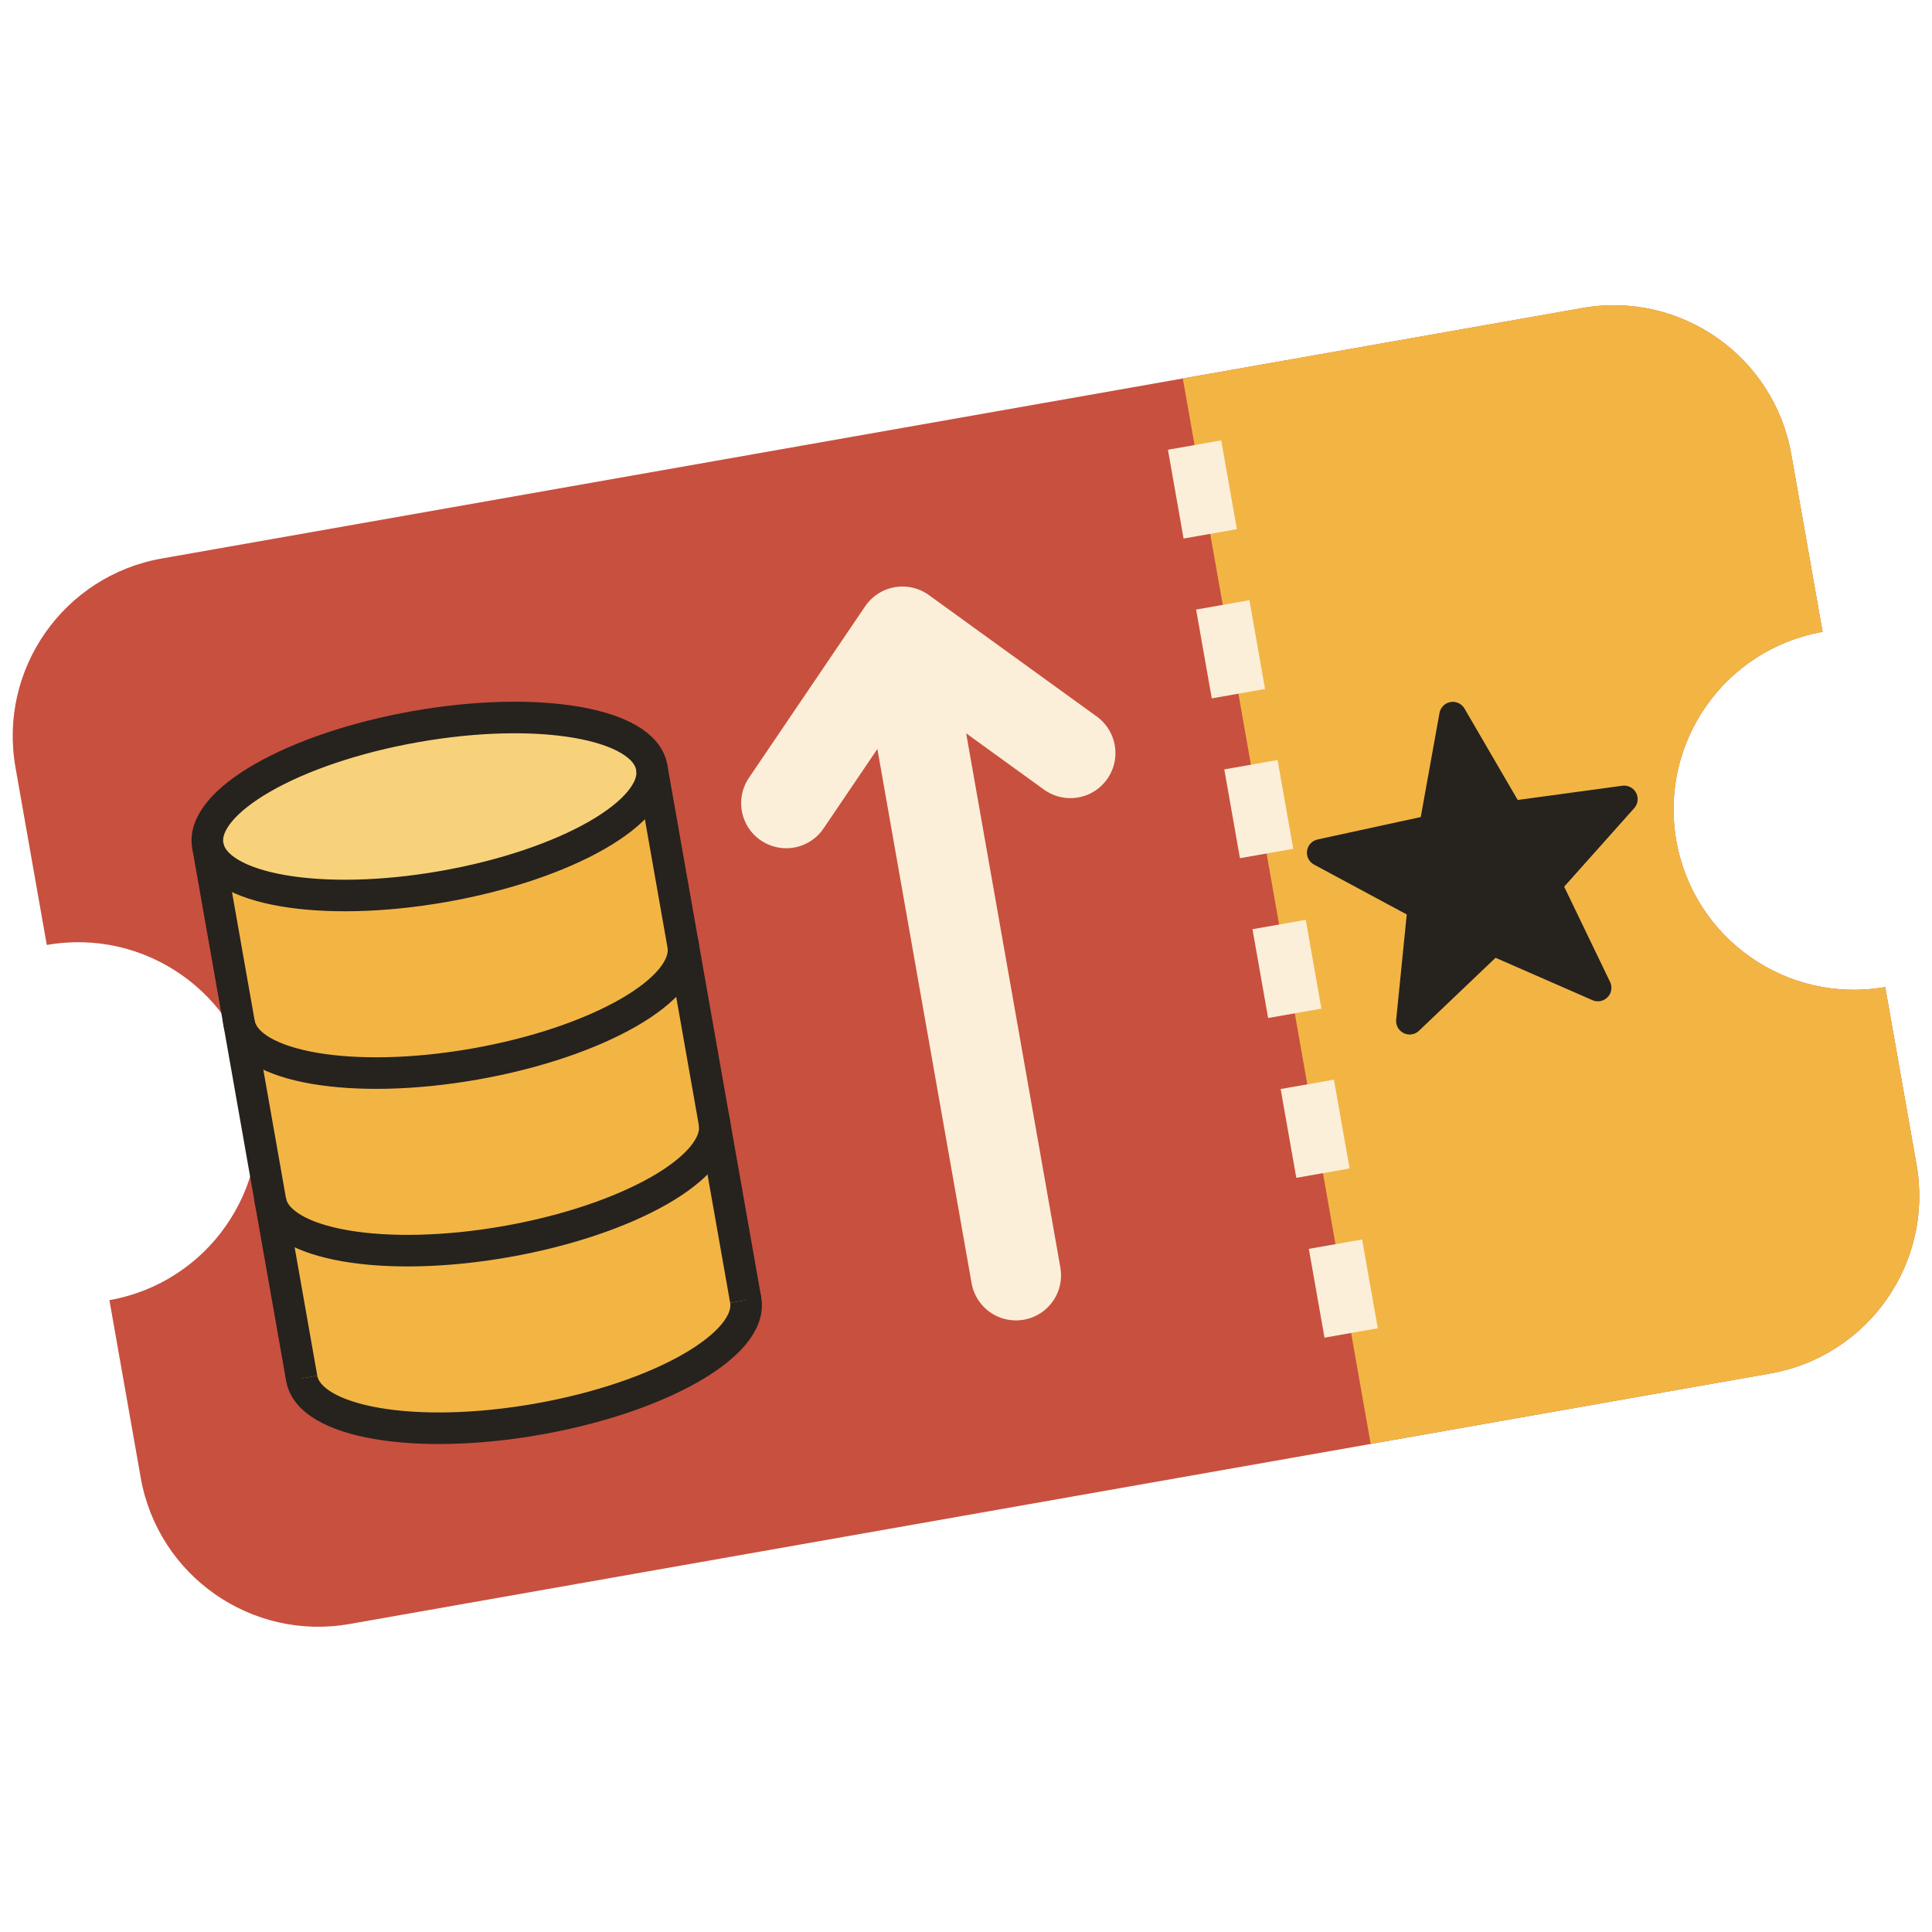
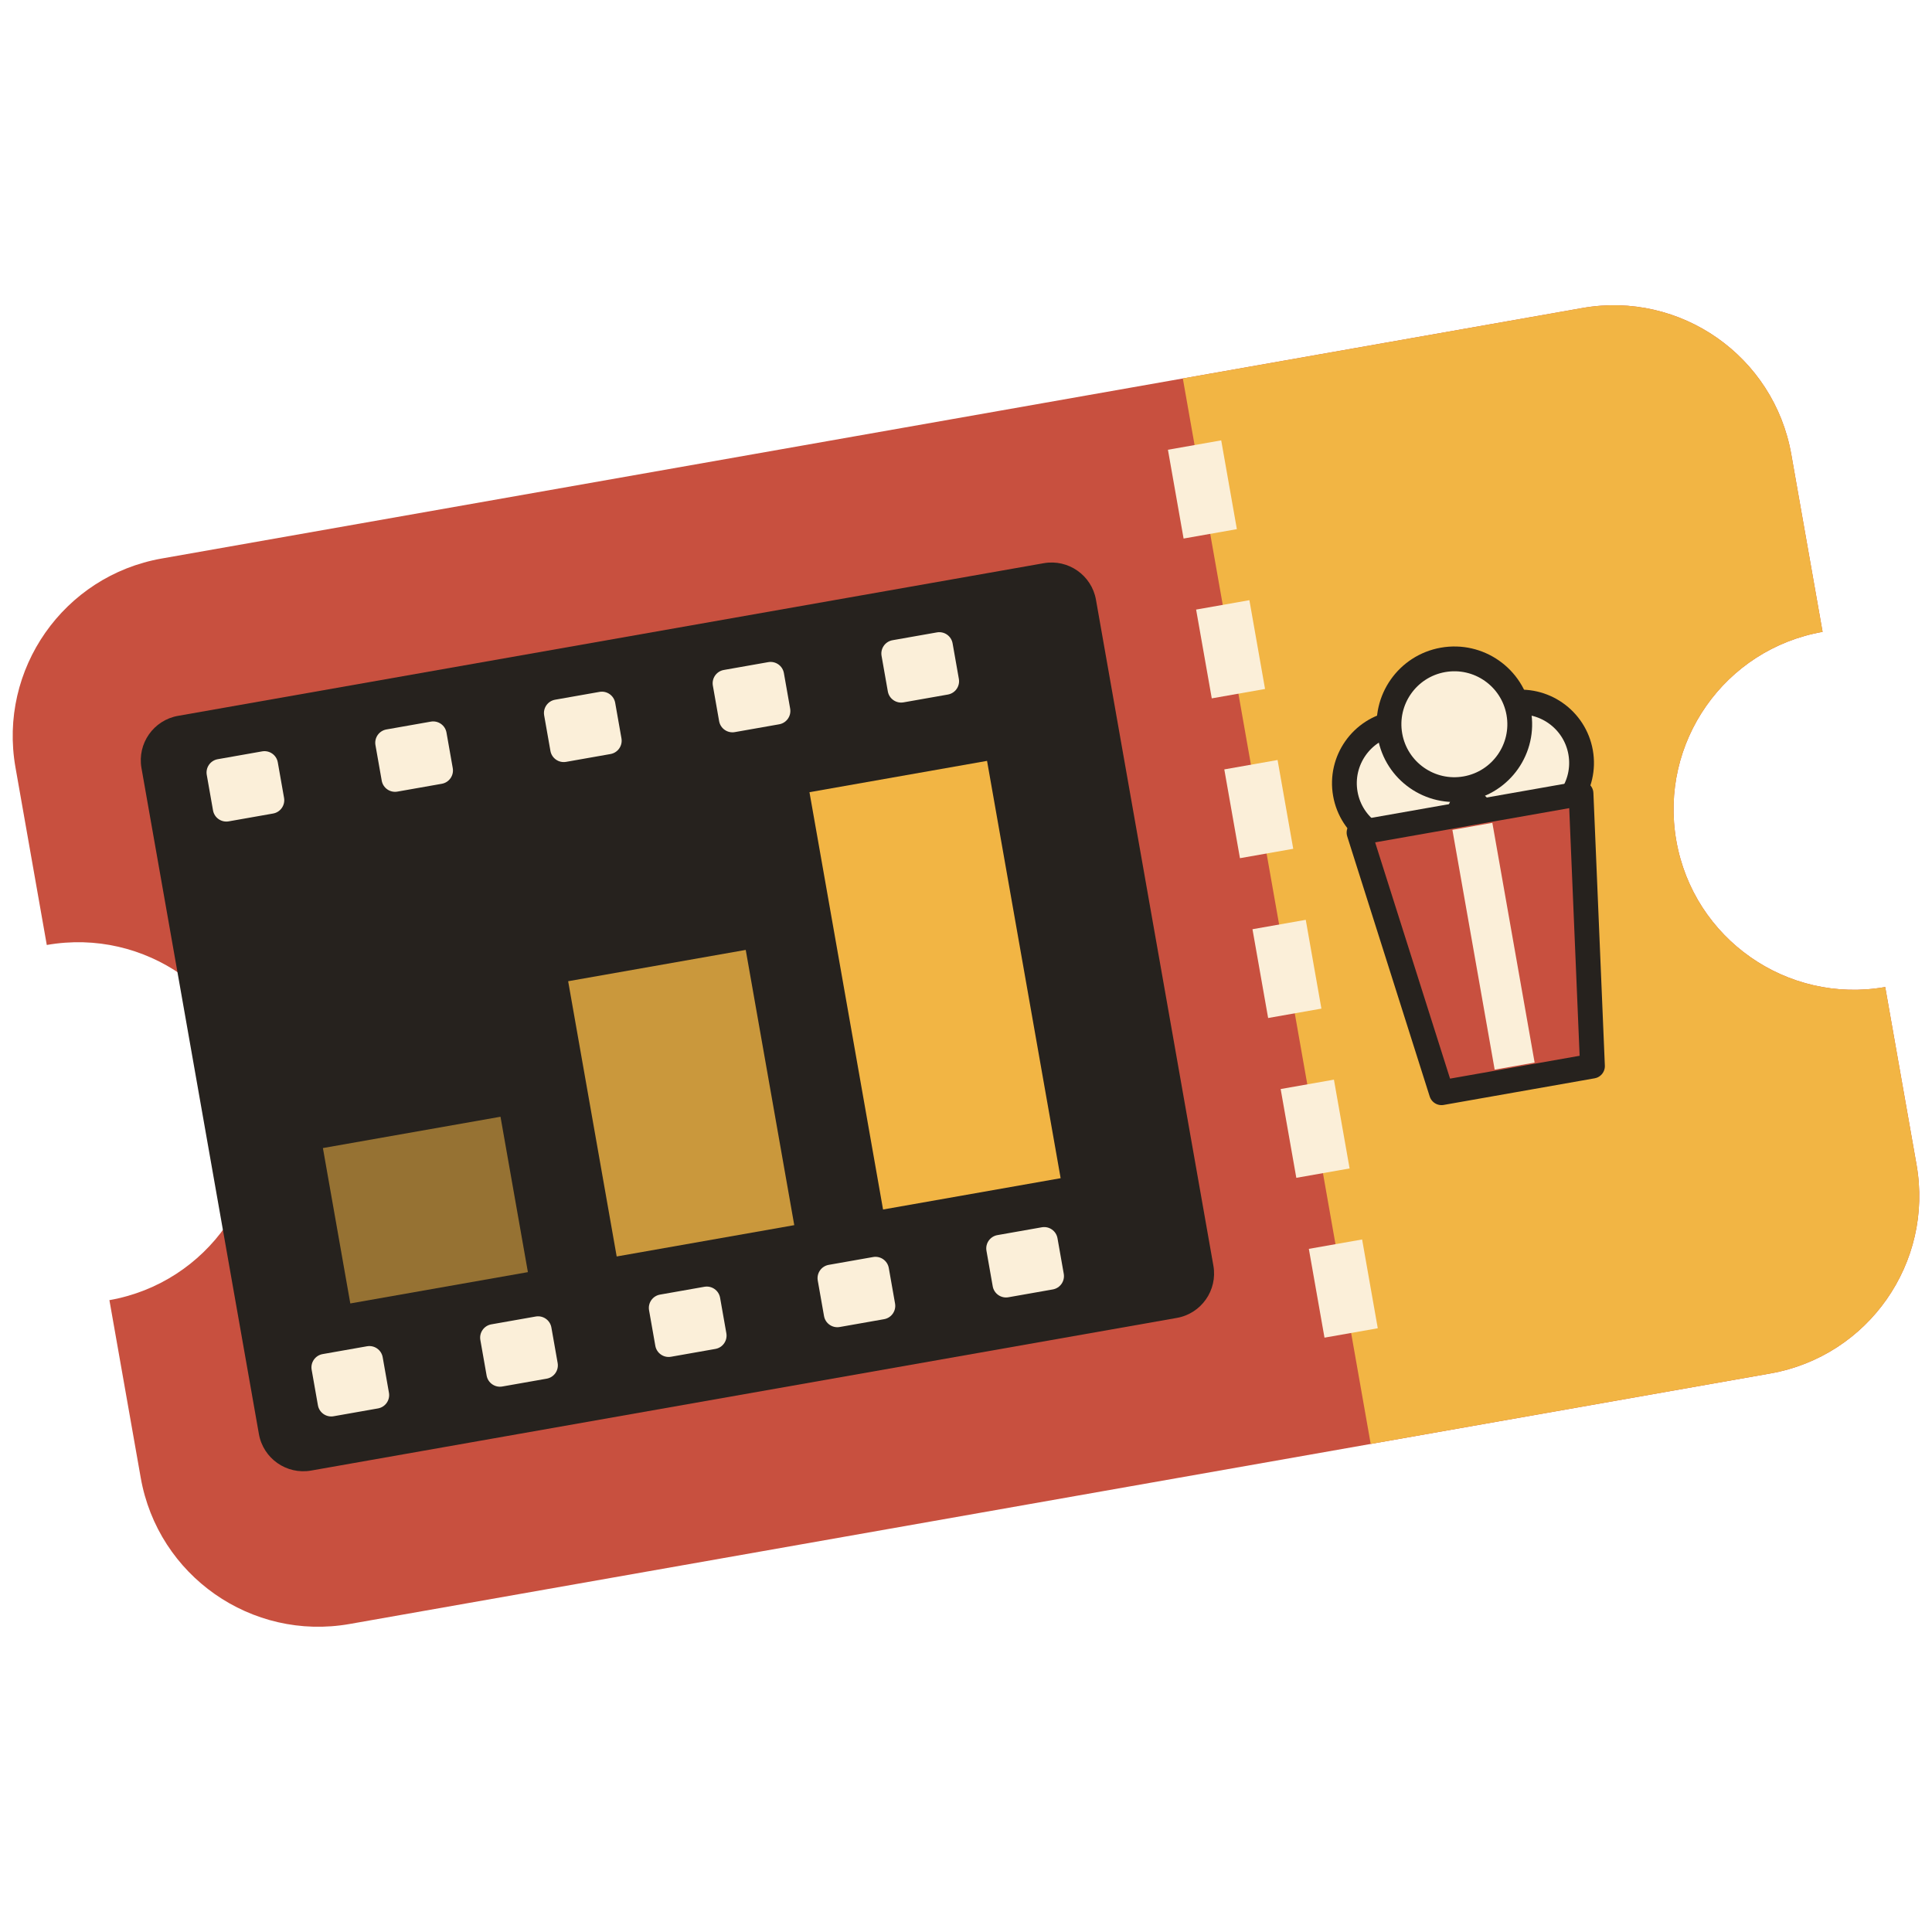
<svg xmlns="http://www.w3.org/2000/svg" viewBox="0 0 48 48" fill="none">
  <defs>
    <path id="pc-ticket" d="M8 12 H40 A4 4 0 0 1 44 16 V20 A4 4 0 0 0 44 28 V32 A4 4 0 0 1 40 36 H8 A4 4 0 0 1 4 32 V28 A4 4 0 0 0 4 20 V16 A4 4 0 0 1 8 12 Z" />
    <clipPath id="pc-clip">
      <use href="#pc-ticket" />
    </clipPath>
  </defs>
  <g transform="translate(24 24) rotate(-10) scale(1.12) translate(-24 -24)">
    <use href="#pc-ticket" fill="#C8503F" />
    <rect x="31" y="12" width="13" height="24" fill="#F2B544" clip-path="url(#pc-clip)" />
    <line x1="31" y1="13.5" x2="31" y2="34.5" stroke="#FBEFD9" stroke-width="1.2" stroke-dasharray="2 1.6" />
-     <g transform="translate(-1.1 -0.55)">
-       <g fill="#F2B544">
-         <rect x="9" y="19" width="10" height="12" />
-         <ellipse cx="14" cy="31" rx="5" ry="1.8" stroke="#26221E" stroke-width=".7" />
-         <rect x="9" y="27" width="10" height="4" />
-         <ellipse cx="14" cy="27" rx="5" ry="1.8" stroke="#26221E" stroke-width=".7" />
-         <rect x="9" y="23" width="10" height="4" />
-         <ellipse cx="14" cy="23" rx="5" ry="1.8" stroke="#26221E" stroke-width=".7" />
-         <rect x="9" y="19" width="10" height="4" />
-         <ellipse cx="14" cy="19" rx="5" ry="1.8" fill="#F8D27A" stroke="#26221E" stroke-width=".7" />
-       </g>
-       <path d="M9 19 V31 M19 19 V31" stroke="#26221E" stroke-width=".7" />
-       <path d="M25 31.5 V17 M21.8 20.3 L25 17 L28.2 20.3" stroke="#FBEFD9" stroke-width="2" stroke-linecap="round" stroke-linejoin="round" />
+     <rect x="6.75" y="15.5" width="21.5" height="17" rx="1" fill="#26221E" />
+     <g fill="#FBEFD9">
+       <rect x="8.15" y="16.6" width="1.6" height="1.4" rx=".3" />
+       <rect x="11.95" y="16.6" width="1.6" height="1.4" rx=".3" />
+       <rect x="15.75" y="16.6" width="1.6" height="1.4" rx=".3" />
+       <rect x="19.55" y="16.6" width="1.6" height="1.4" rx=".3" />
+       <rect x="23.35" y="16.6" width="1.6" height="1.4" rx=".3" />
+       <rect x="8.15" y="30" width="1.6" height="1.4" rx=".3" />
+       <rect x="11.95" y="30" width="1.6" height="1.4" rx=".3" />
+       <rect x="15.75" y="30" width="1.6" height="1.4" rx=".3" />
+       <rect x="19.55" y="30" width="1.6" height="1.4" rx=".3" />
+       <rect x="23.35" y="30" width="1.6" height="1.4" rx=".3" />
    </g>
-     <polygon points="35.60,20.40 36.48,22.79 39.02,22.89 37.03,24.46 37.72,26.91 35.60,25.50 33.48,26.91 34.17,24.46 32.18,22.89 34.72,22.79" fill="#26221E" stroke="#26221E" stroke-width=".6" stroke-linejoin="round" />
+     <rect x="9.25" y="25.5" width="4" height="3.5" fill="#F2B544" opacity=".55" />
+     <rect x="15.25" y="22.8" width="4" height="6.2" fill="#F2B544" opacity=".8" />
+     <rect x="21.25" y="19.6" width="4" height="9.4" fill="#F2B544" />
+     <g stroke="#26221E" stroke-width=".55">
+       <circle cx="34.3" cy="21.7" r="1.35" fill="#FBEFD9" />
+       <circle cx="36.9" cy="21.7" r="1.35" fill="#FBEFD9" />
+       <circle cx="35.6" cy="20.6" r="1.45" fill="#FBEFD9" />
+       <path d="M33.1 22.6 H38.1 L37.3 28.6 H33.9 Z" fill="#C8503F" stroke-linejoin="round" />
+     </g>
+     <path d="M35.6 22.9 V28.3" stroke="#FBEFD9" stroke-width=".9" />
  </g>
</svg>
